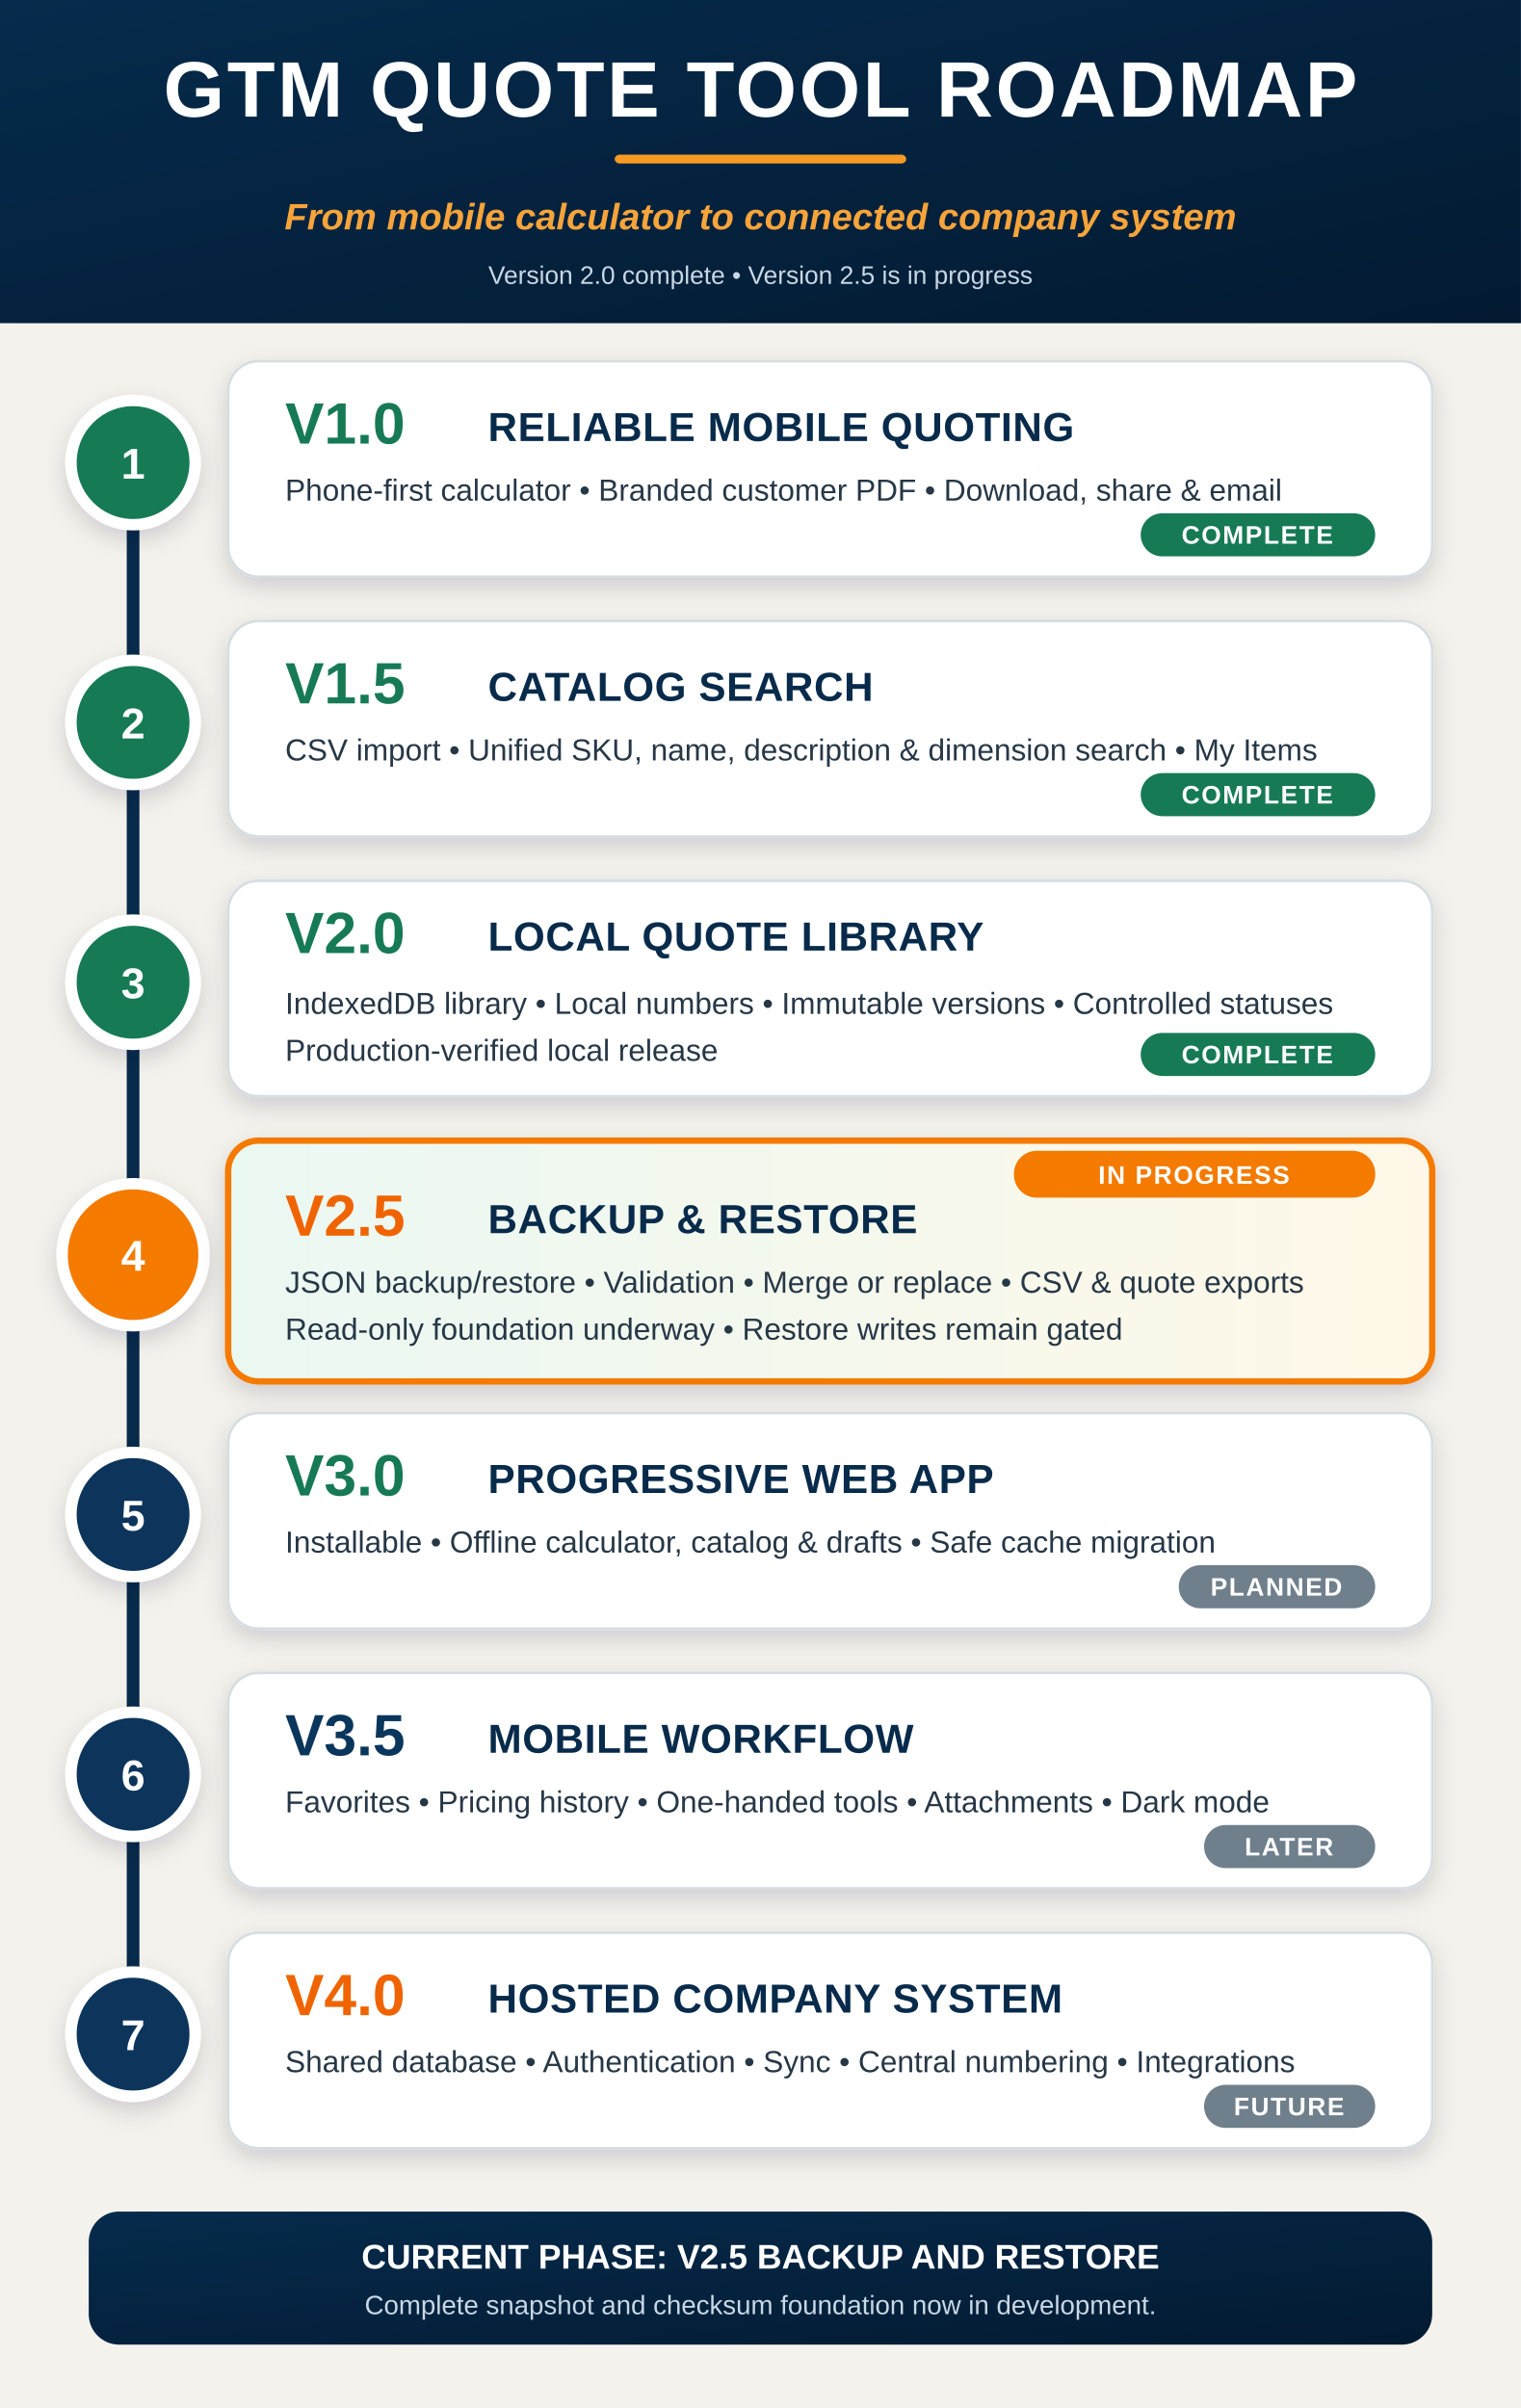
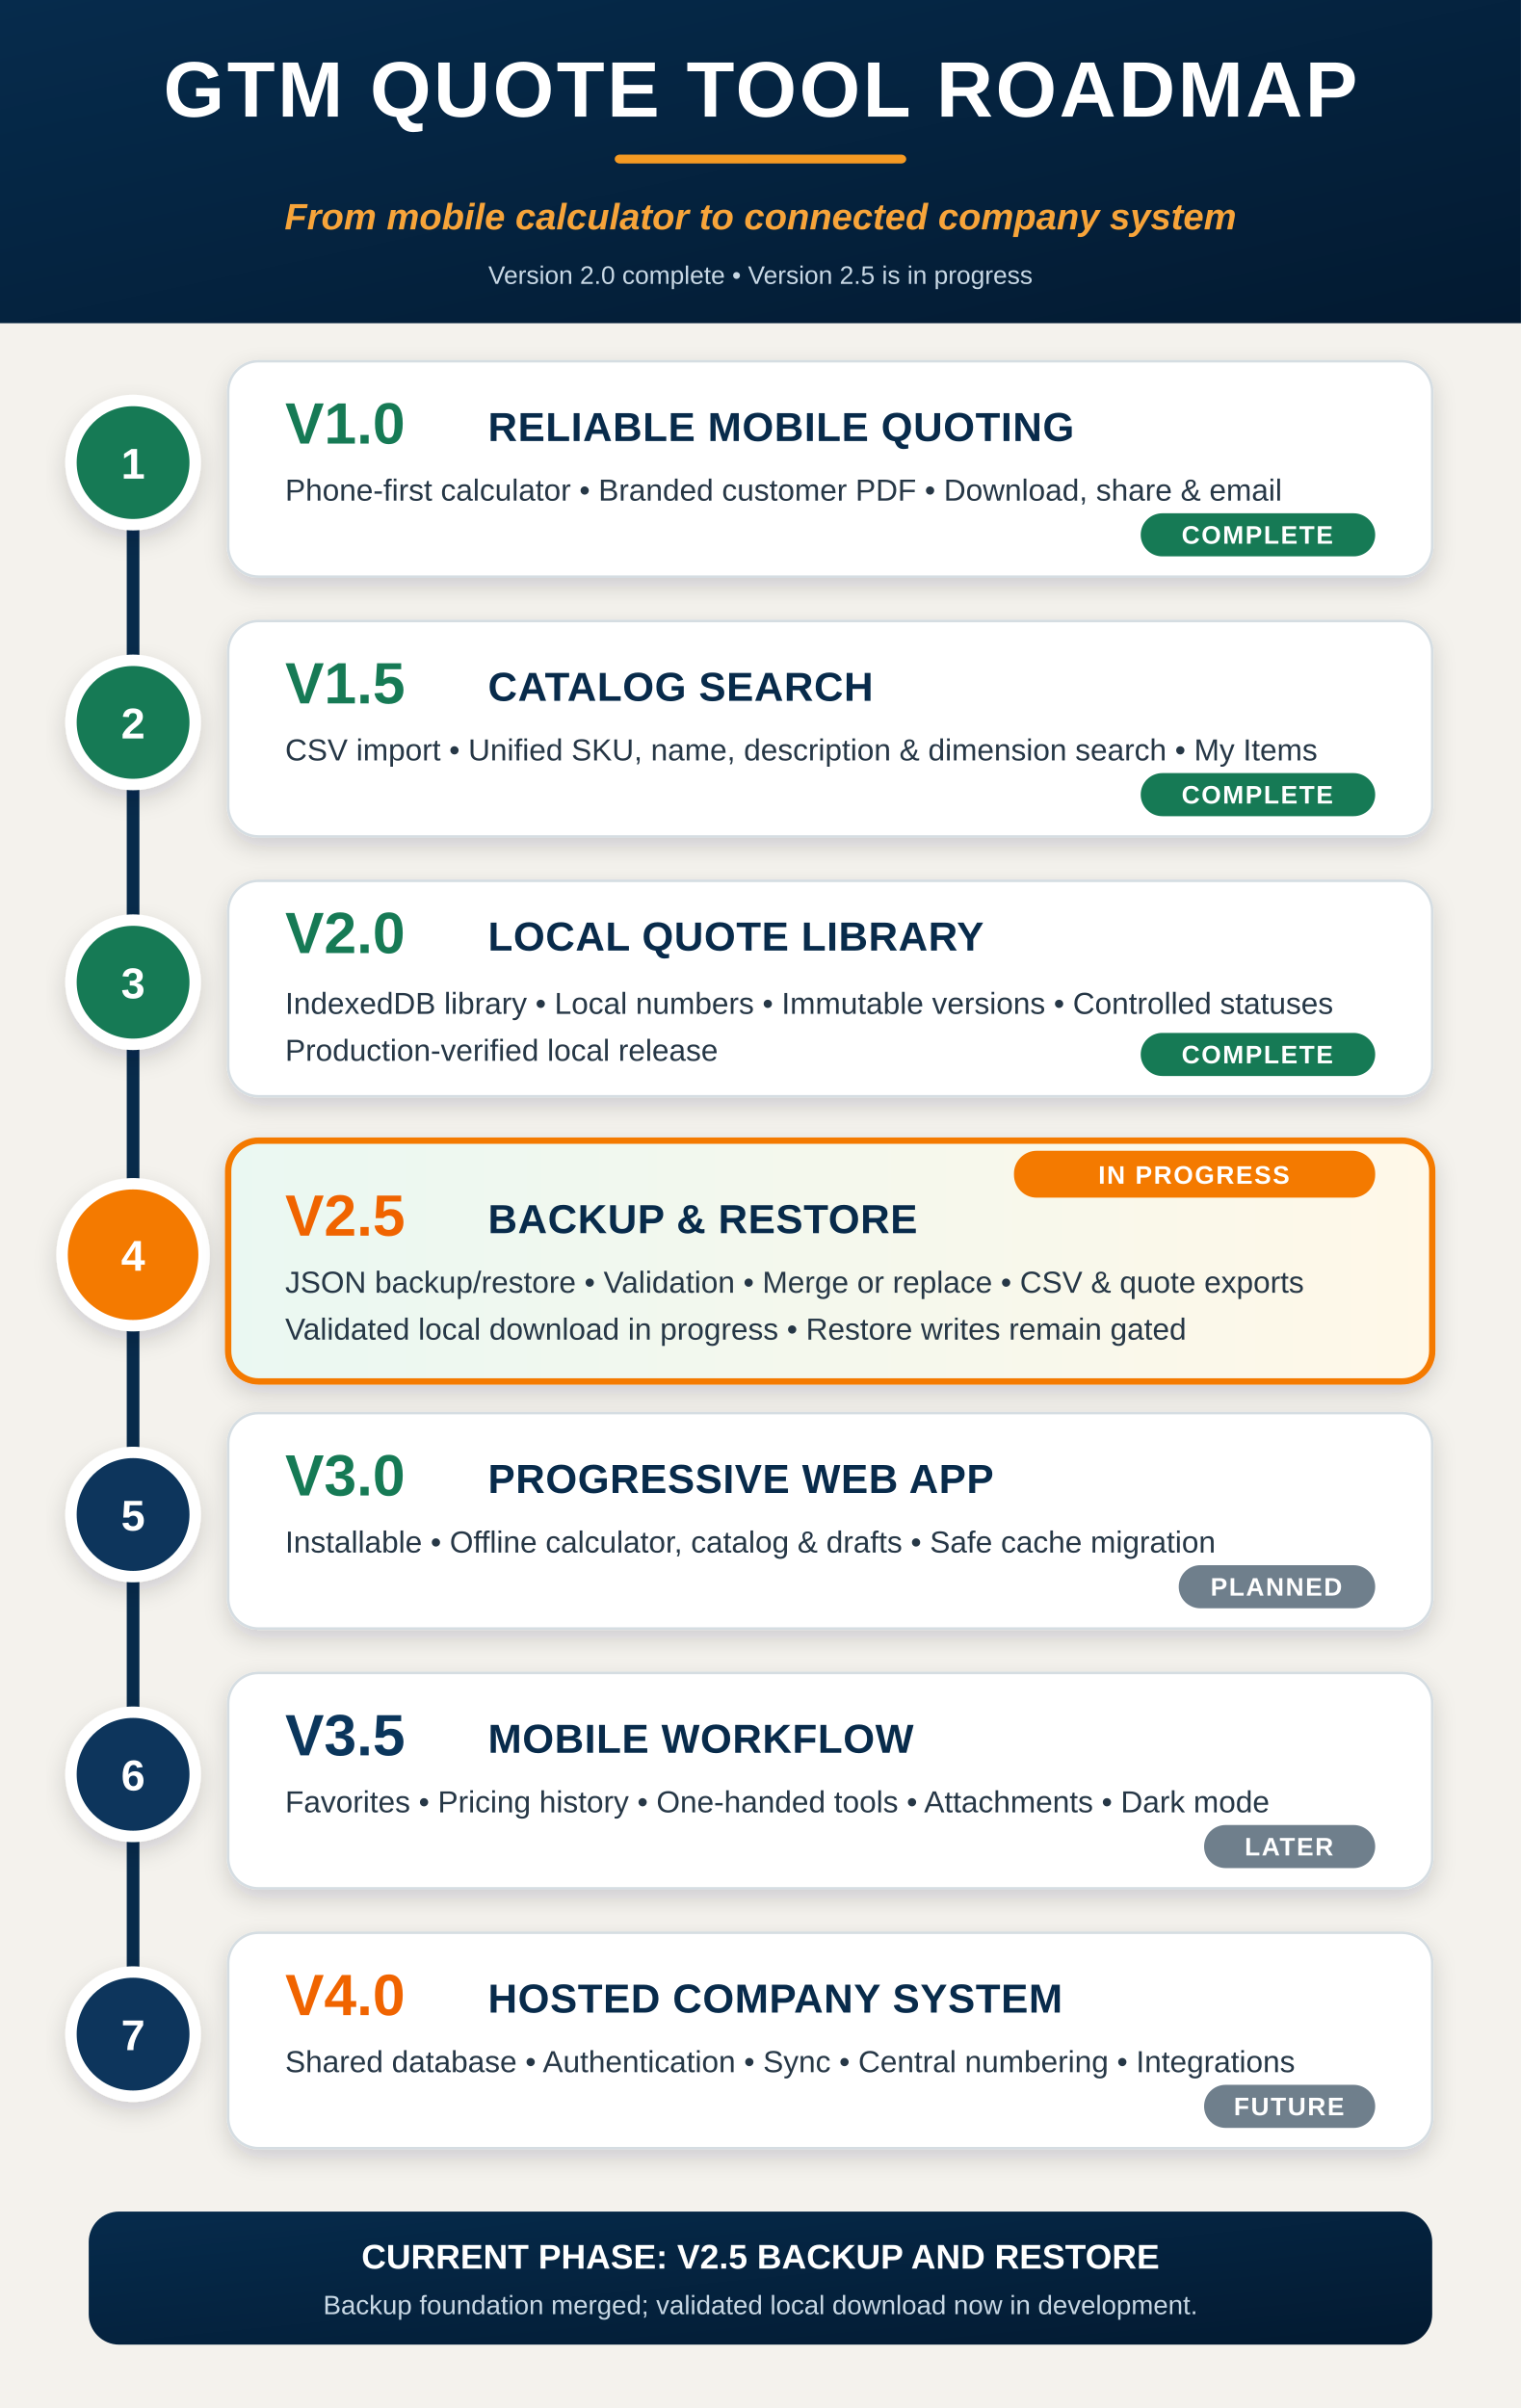
<svg xmlns="http://www.w3.org/2000/svg" width="1200" height="1900" viewBox="0 0 1200 1900" role="img" aria-labelledby="title description">
  <defs>
    <linearGradient id="header" x1="0" y1="0" x2="1" y2="1">
      <stop offset="0" stop-color="#062b4c" />
      <stop offset="1" stop-color="#031a31" />
    </linearGradient>
    <linearGradient id="current" x1="0" y1="0" x2="1" y2="0">
      <stop offset="0" stop-color="#eaf8f2" />
      <stop offset="1" stop-color="#fff8e8" />
    </linearGradient>
    <filter id="shadow" x="-20%" y="-20%" width="140%" height="150%">
      <feDropShadow dx="0" dy="7" stdDeviation="9" flood-color="#061c2f" flood-opacity="0.16" />
    </filter>
    <style>
      .card { fill: #fff; stroke: #d5dde2; stroke-width: 2; }
      .version { font: 800 46px Arial, Helvetica, sans-serif; }
      .heading { fill: #082b4b; font: 800 32px Arial, Helvetica, sans-serif; letter-spacing: .5px; }
      .body { fill: #263746; font: 24px Arial, Helvetica, sans-serif; }
      .status { font: 800 20px Arial, Helvetica, sans-serif; letter-spacing: 1.2px; }
      .step { fill: #fff; font: 800 34px Arial, Helvetica, sans-serif; text-anchor: middle; dominant-baseline: middle; }
    </style>
  </defs>
  <rect width="1200" height="1900" fill="#f4f2ed" />
  <rect width="1200" height="255" fill="url(#header)" />
  <text x="600" y="92" fill="#fff" font-family="Arial, Helvetica, sans-serif" font-size="62" font-weight="900" text-anchor="middle" letter-spacing="2">GTM QUOTE TOOL ROADMAP</text>
  <rect x="485" y="122" width="230" height="7" rx="4" fill="#f59a23" />
  <text x="600" y="181" fill="#f7a43a" font-family="Arial, Helvetica, sans-serif" font-size="29" font-weight="700" font-style="italic" text-anchor="middle">From mobile calculator to connected company system</text>
  <text x="600" y="224" fill="#c8d8e5" font-family="Arial, Helvetica, sans-serif" font-size="20" text-anchor="middle">Version 2.0 complete • Version 2.5 is in progress</text>
  <line x1="105" y1="330" x2="105" y2="1620" stroke="#082b4b" stroke-width="10" stroke-linecap="round" />
  <circle cx="105" cy="365" r="49" fill="#167a55" stroke="#fff" stroke-width="9" filter="url(#shadow)" />
  <text class="step" x="105" y="368">1</text>
  <g filter="url(#shadow)">
    <rect class="card" x="180" y="285" width="950" height="170" rx="24" />
  </g>
  <text class="version" x="225" y="350" fill="#167a55">V1.0</text>
  <text class="heading" x="385" y="348">RELIABLE MOBILE QUOTING</text>
  <text class="body" x="225" y="395">Phone-first calculator • Branded customer PDF • Download, share &amp; email</text>
  <rect x="900" y="405" width="185" height="34" rx="17" fill="#167a55" />
  <text class="status" x="992" y="429" fill="#fff" text-anchor="middle">COMPLETE</text>
  <circle cx="105" cy="570" r="49" fill="#167a55" stroke="#fff" stroke-width="9" filter="url(#shadow)" />
  <text class="step" x="105" y="573">2</text>
  <g filter="url(#shadow)">
    <rect class="card" x="180" y="490" width="950" height="170" rx="24" />
  </g>
  <text class="version" x="225" y="555" fill="#167a55">V1.5</text>
  <text class="heading" x="385" y="553">CATALOG SEARCH</text>
  <text class="body" x="225" y="600">CSV import • Unified SKU, name, description &amp; dimension search • My Items</text>
  <rect x="900" y="610" width="185" height="34" rx="17" fill="#167a55" />
  <text class="status" x="992" y="634" fill="#fff" text-anchor="middle">COMPLETE</text>
  <circle cx="105" cy="775" r="49" fill="#167a55" stroke="#fff" stroke-width="9" filter="url(#shadow)" />
  <text class="step" x="105" y="778">3</text>
  <g filter="url(#shadow)">
    <rect class="card" x="180" y="695" width="950" height="170" rx="24" />
  </g>
  <text class="version" x="225" y="752" fill="#167a55">V2.0</text>
  <text class="heading" x="385" y="750">LOCAL QUOTE LIBRARY</text>
  <text class="body" x="225" y="800">IndexedDB library • Local numbers • Immutable versions • Controlled statuses</text>
  <text class="body" x="225" y="837">Production-verified local release</text>
  <rect x="900" y="815" width="185" height="34" rx="17" fill="#167a55" />
  <text class="status" x="992" y="839" fill="#fff" text-anchor="middle">COMPLETE</text>
  <circle cx="105" cy="990" r="56" fill="#f47a00" stroke="#fff" stroke-width="9" filter="url(#shadow)" />
  <text class="step" x="105" y="993">4</text>
  <g filter="url(#shadow)">
    <rect x="180" y="900" width="950" height="190" rx="24" fill="url(#current)" stroke="#f47a00" stroke-width="5" />
  </g>
  <text class="version" x="225" y="975" fill="#f06400">V2.5</text>
  <text class="heading" x="385" y="973">BACKUP &amp; RESTORE</text>
  <text class="body" x="225" y="1020">JSON backup/restore • Validation • Merge or replace • CSV &amp; quote exports</text>
-   <text class="body" x="225" y="1057">Read-only foundation underway • Restore writes remain gated</text>
+   <text class="body" x="225" y="1057">Validated local download in progress • Restore writes remain gated</text>
  <rect x="800" y="908" width="285" height="37" rx="18" fill="#f47a00" />
  <text class="status" x="942" y="934" fill="#fff" text-anchor="middle">IN PROGRESS</text>
  <circle cx="105" cy="1195" r="49" fill="#0b365c" stroke="#fff" stroke-width="9" filter="url(#shadow)" />
  <text class="step" x="105" y="1198">5</text>
  <g filter="url(#shadow)">
    <rect class="card" x="180" y="1115" width="950" height="170" rx="24" />
  </g>
  <text class="version" x="225" y="1180" fill="#167a55">V3.0</text>
  <text class="heading" x="385" y="1178">PROGRESSIVE WEB APP</text>
  <text class="body" x="225" y="1225">Installable • Offline calculator, catalog &amp; drafts • Safe cache migration</text>
  <rect x="930" y="1235" width="155" height="34" rx="17" fill="#6f7f8c" />
  <text class="status" x="1007" y="1259" fill="#fff" text-anchor="middle">PLANNED</text>
  <circle cx="105" cy="1400" r="49" fill="#0b365c" stroke="#fff" stroke-width="9" filter="url(#shadow)" />
  <text class="step" x="105" y="1403">6</text>
  <g filter="url(#shadow)">
    <rect class="card" x="180" y="1320" width="950" height="170" rx="24" />
  </g>
  <text class="version" x="225" y="1385" fill="#0b365c">V3.5</text>
  <text class="heading" x="385" y="1383">MOBILE WORKFLOW</text>
  <text class="body" x="225" y="1430">Favorites • Pricing history • One-handed tools • Attachments • Dark mode</text>
  <rect x="950" y="1440" width="135" height="34" rx="17" fill="#6f7f8c" />
  <text class="status" x="1017" y="1464" fill="#fff" text-anchor="middle">LATER</text>
  <circle cx="105" cy="1605" r="49" fill="#0b365c" stroke="#fff" stroke-width="9" filter="url(#shadow)" />
  <text class="step" x="105" y="1608">7</text>
  <g filter="url(#shadow)">
    <rect class="card" x="180" y="1525" width="950" height="170" rx="24" />
  </g>
  <text class="version" x="225" y="1590" fill="#f06400">V4.0</text>
  <text class="heading" x="385" y="1588">HOSTED COMPANY SYSTEM</text>
  <text class="body" x="225" y="1635">Shared database • Authentication • Sync • Central numbering • Integrations</text>
  <rect x="950" y="1645" width="135" height="34" rx="17" fill="#6f7f8c" />
  <text class="status" x="1017" y="1669" fill="#fff" text-anchor="middle">FUTURE</text>
  <rect x="70" y="1745" width="1060" height="105" rx="24" fill="url(#header)" />
  <text x="600" y="1790" fill="#fff" font-family="Arial, Helvetica, sans-serif" font-size="27" font-weight="800" text-anchor="middle">CURRENT PHASE: V2.5 BACKUP AND RESTORE</text>
-   <text x="600" y="1826" fill="#c8d8e5" font-family="Arial, Helvetica, sans-serif" font-size="21" text-anchor="middle">Complete snapshot and checksum foundation now in development.</text>
+   <text x="600" y="1826" fill="#c8d8e5" font-family="Arial, Helvetica, sans-serif" font-size="21" text-anchor="middle">Backup foundation merged; validated local download now in development.</text>
</svg>
